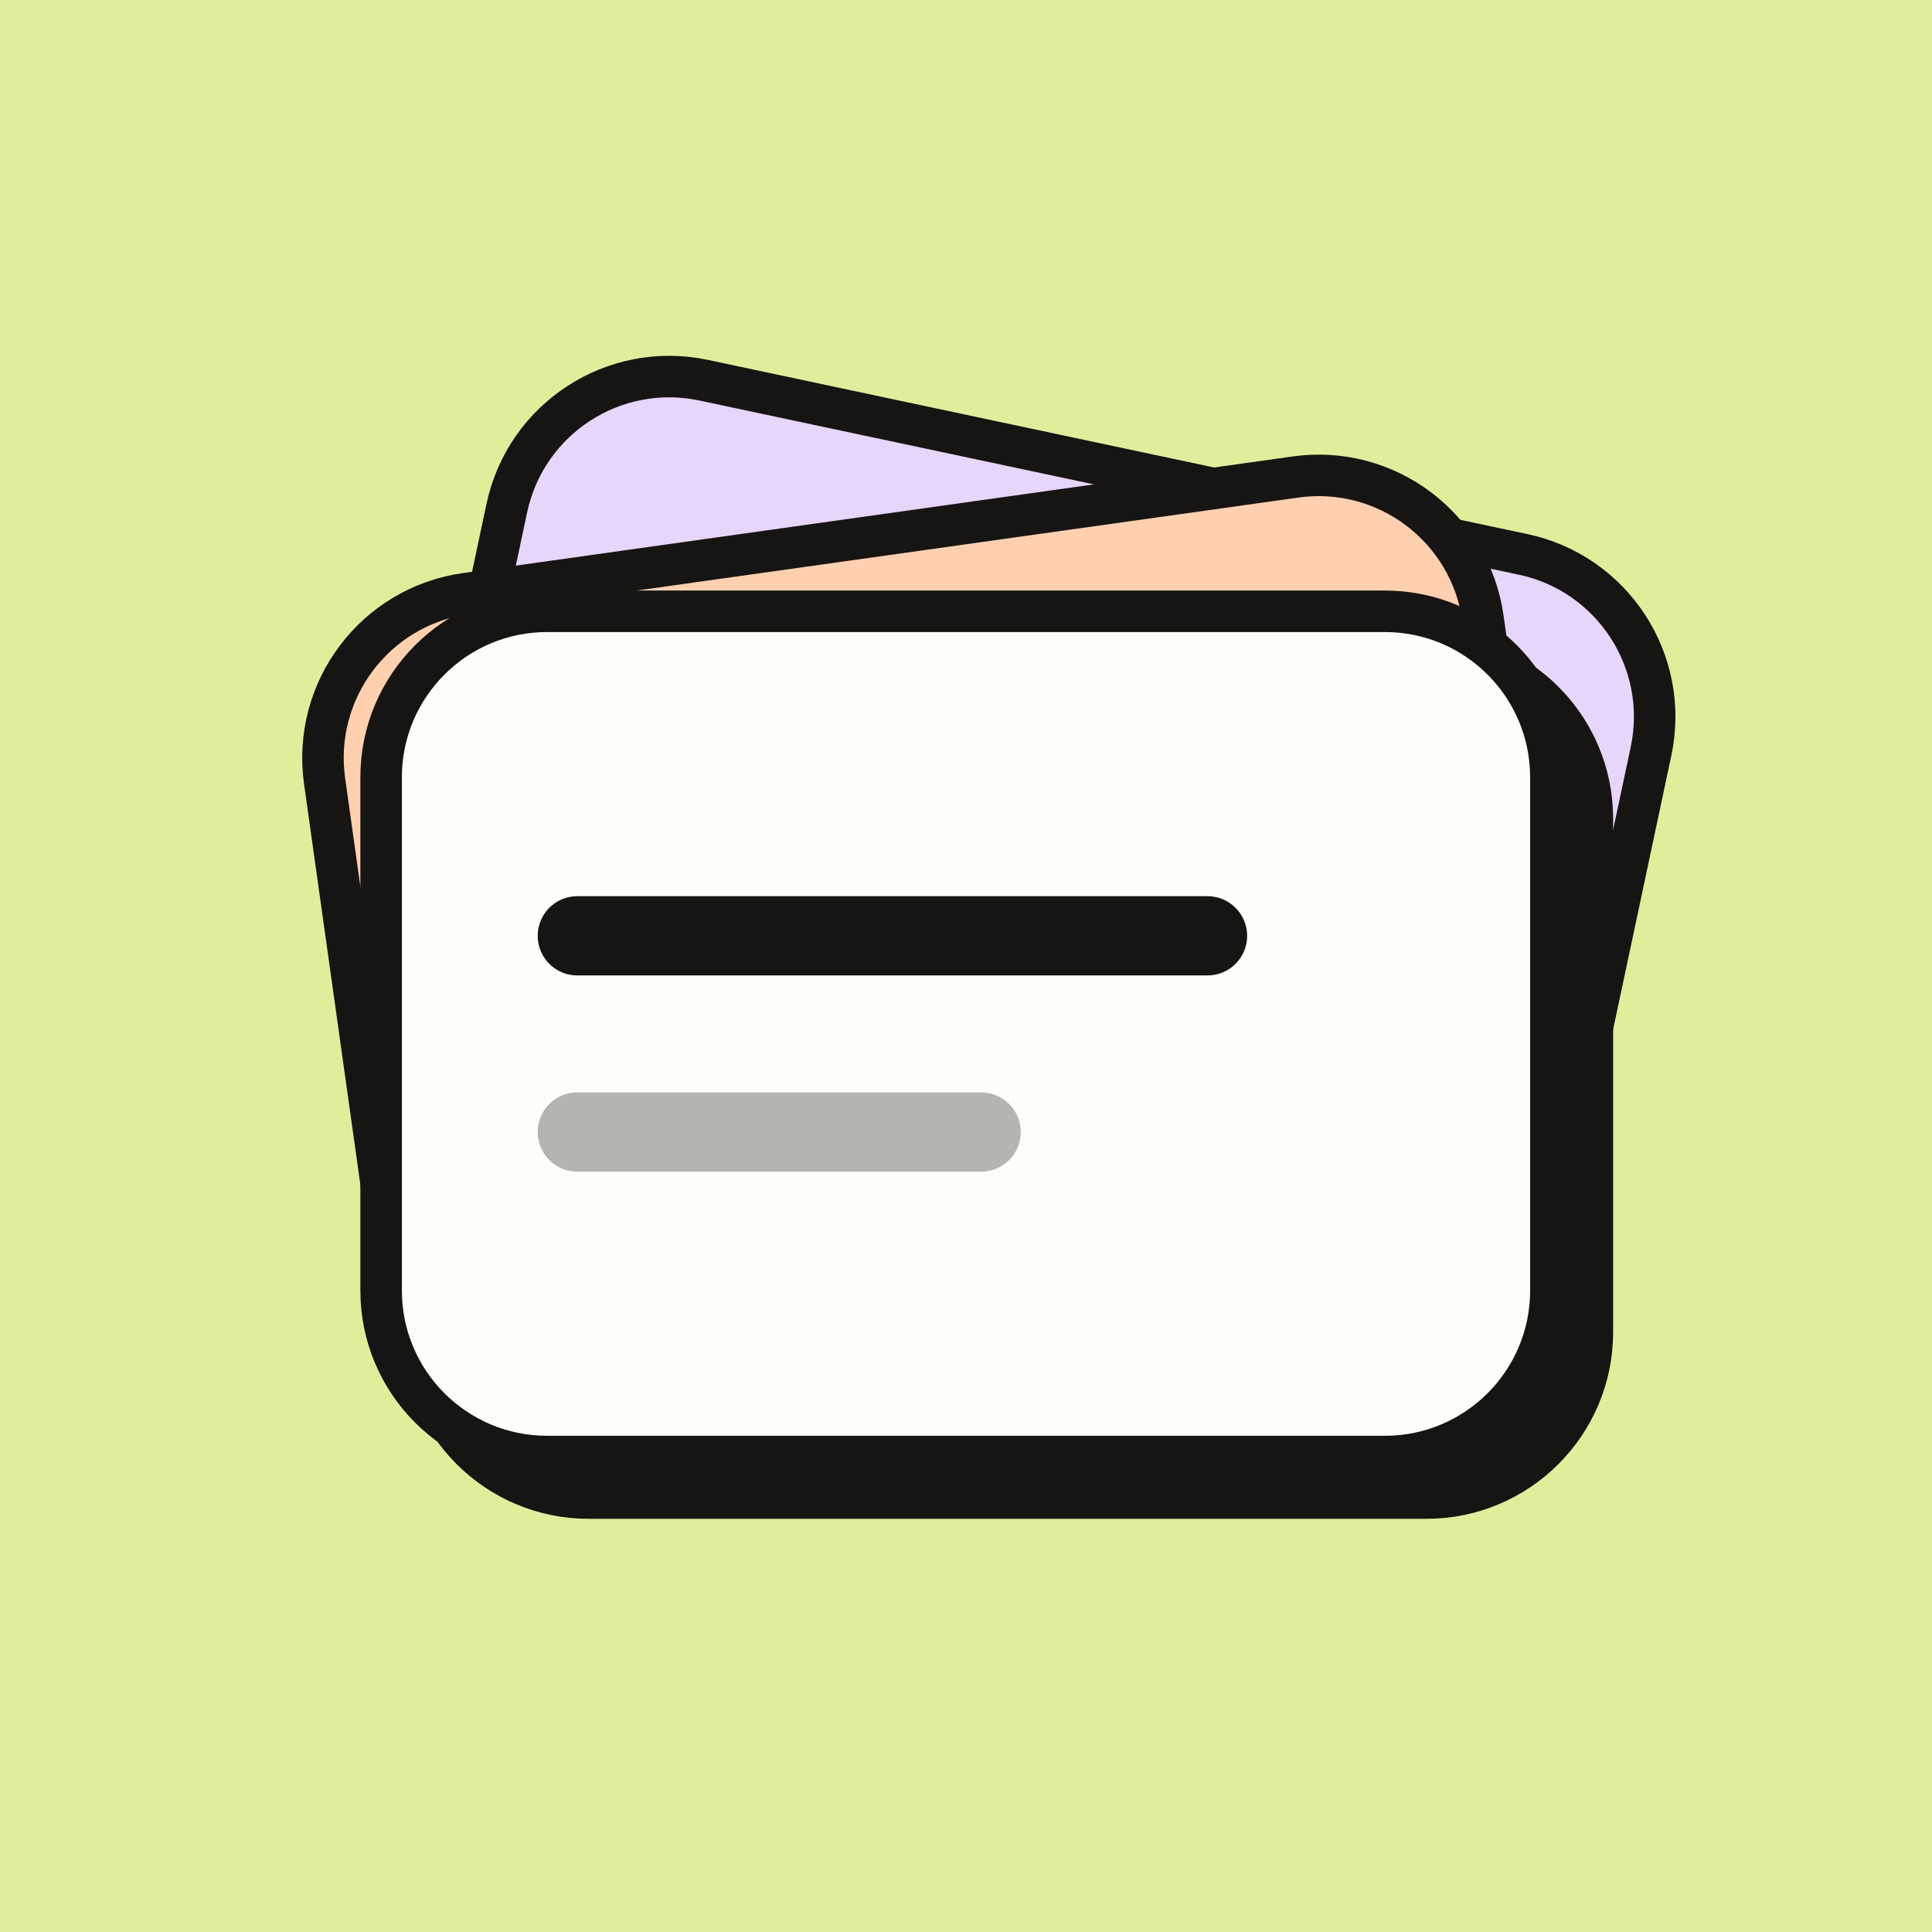
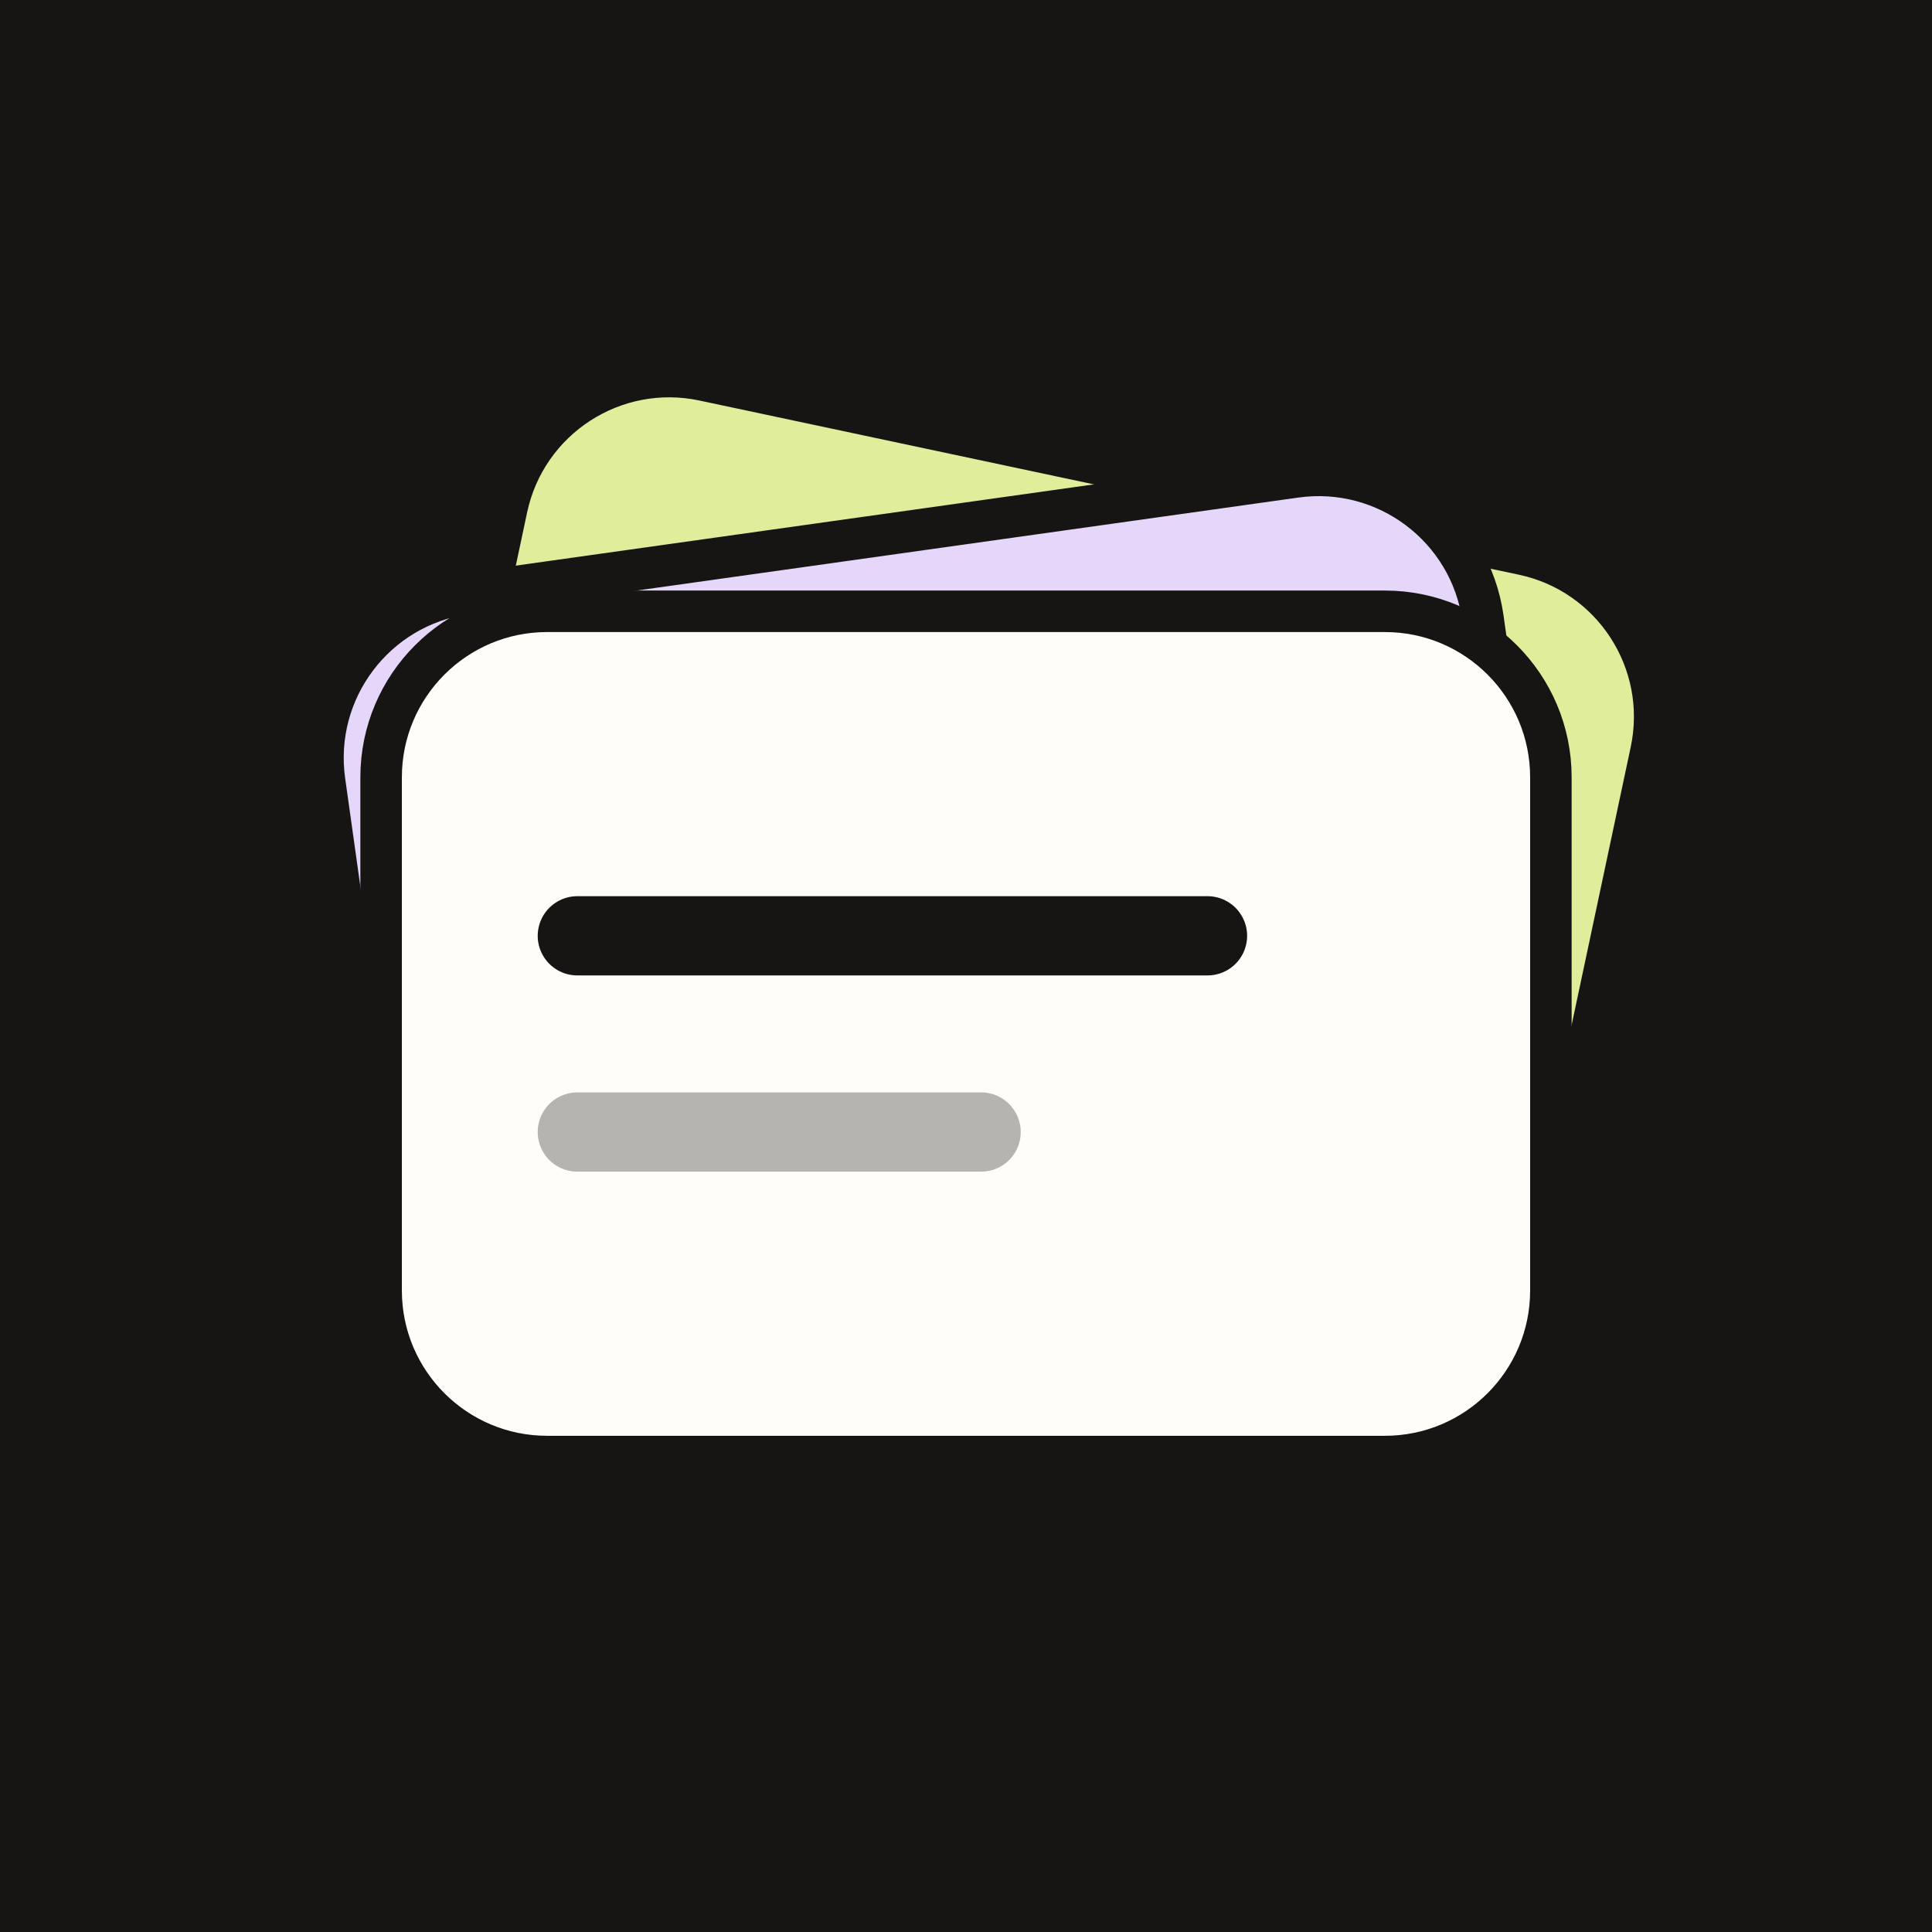
<svg xmlns="http://www.w3.org/2000/svg" width="1024" height="1024" viewBox="0 0 1024 1024" role="img" aria-labelledby="title description">
-   <rect width="1024" height="1024" fill="#E0EE9C" />
+   <rect width="1024" height="1024" fill="#161513" />
  <g stroke="#161513" stroke-width="22" stroke-linejoin="round">
-     <rect x="202" y="324" width="620" height="448" rx="88" fill="#E6D6FA" transform="rotate(12 512 548) translate(14 -86)" />
-     <rect x="202" y="324" width="620" height="448" rx="88" fill="#FFD0B0" transform="rotate(-8 512 548) translate(-8 -44)" />
-     <rect x="224" y="346" width="620" height="448" rx="88" fill="#161513" />
+     <rect x="202" y="324" width="620" height="448" rx="88" fill="#E0EE9C" transform="rotate(12 512 548) translate(14 -86)" />
+     <rect x="202" y="324" width="620" height="448" rx="88" fill="#E6D6FA" transform="rotate(-8 512 548) translate(-8 -44)" />
    <rect x="202" y="324" width="620" height="448" rx="88" fill="#FFFDF8" />
  </g>
  <g stroke="#161513" stroke-linecap="round" fill="none">
    <path d="M306 496H640" stroke-width="42" />
    <path d="M306 600H520" stroke-width="42" opacity="0.32" />
  </g>
</svg>
